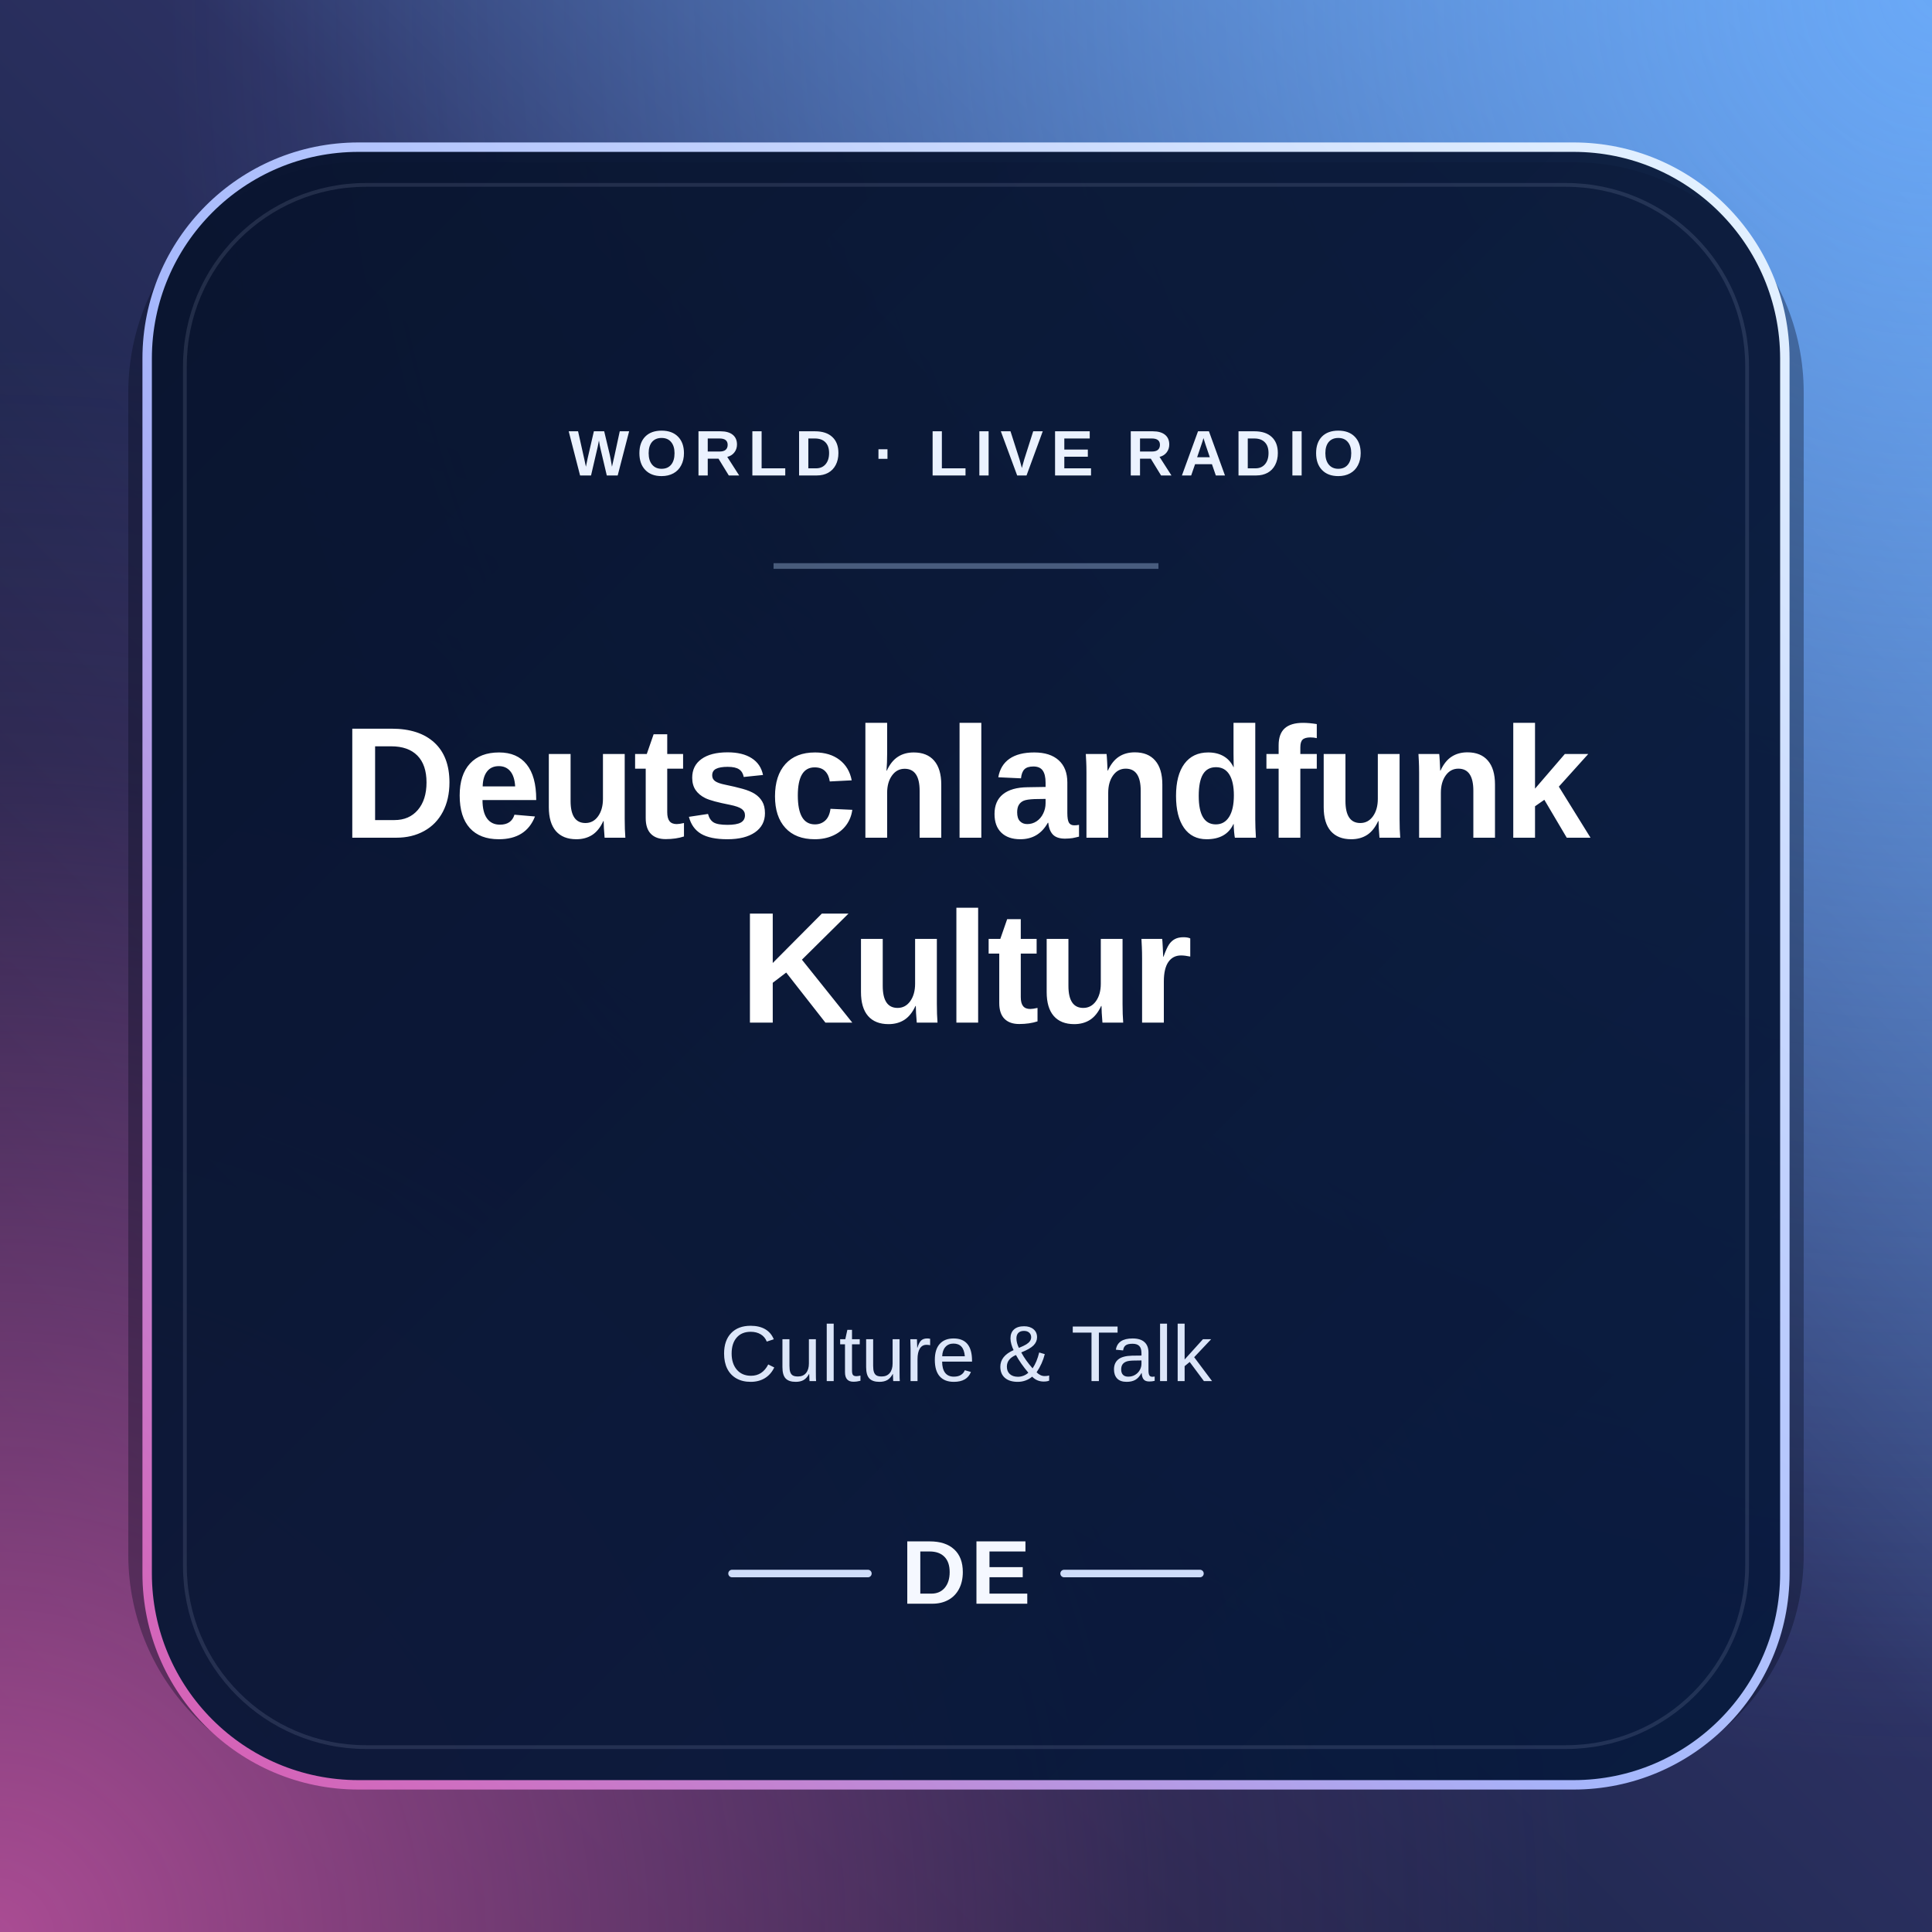
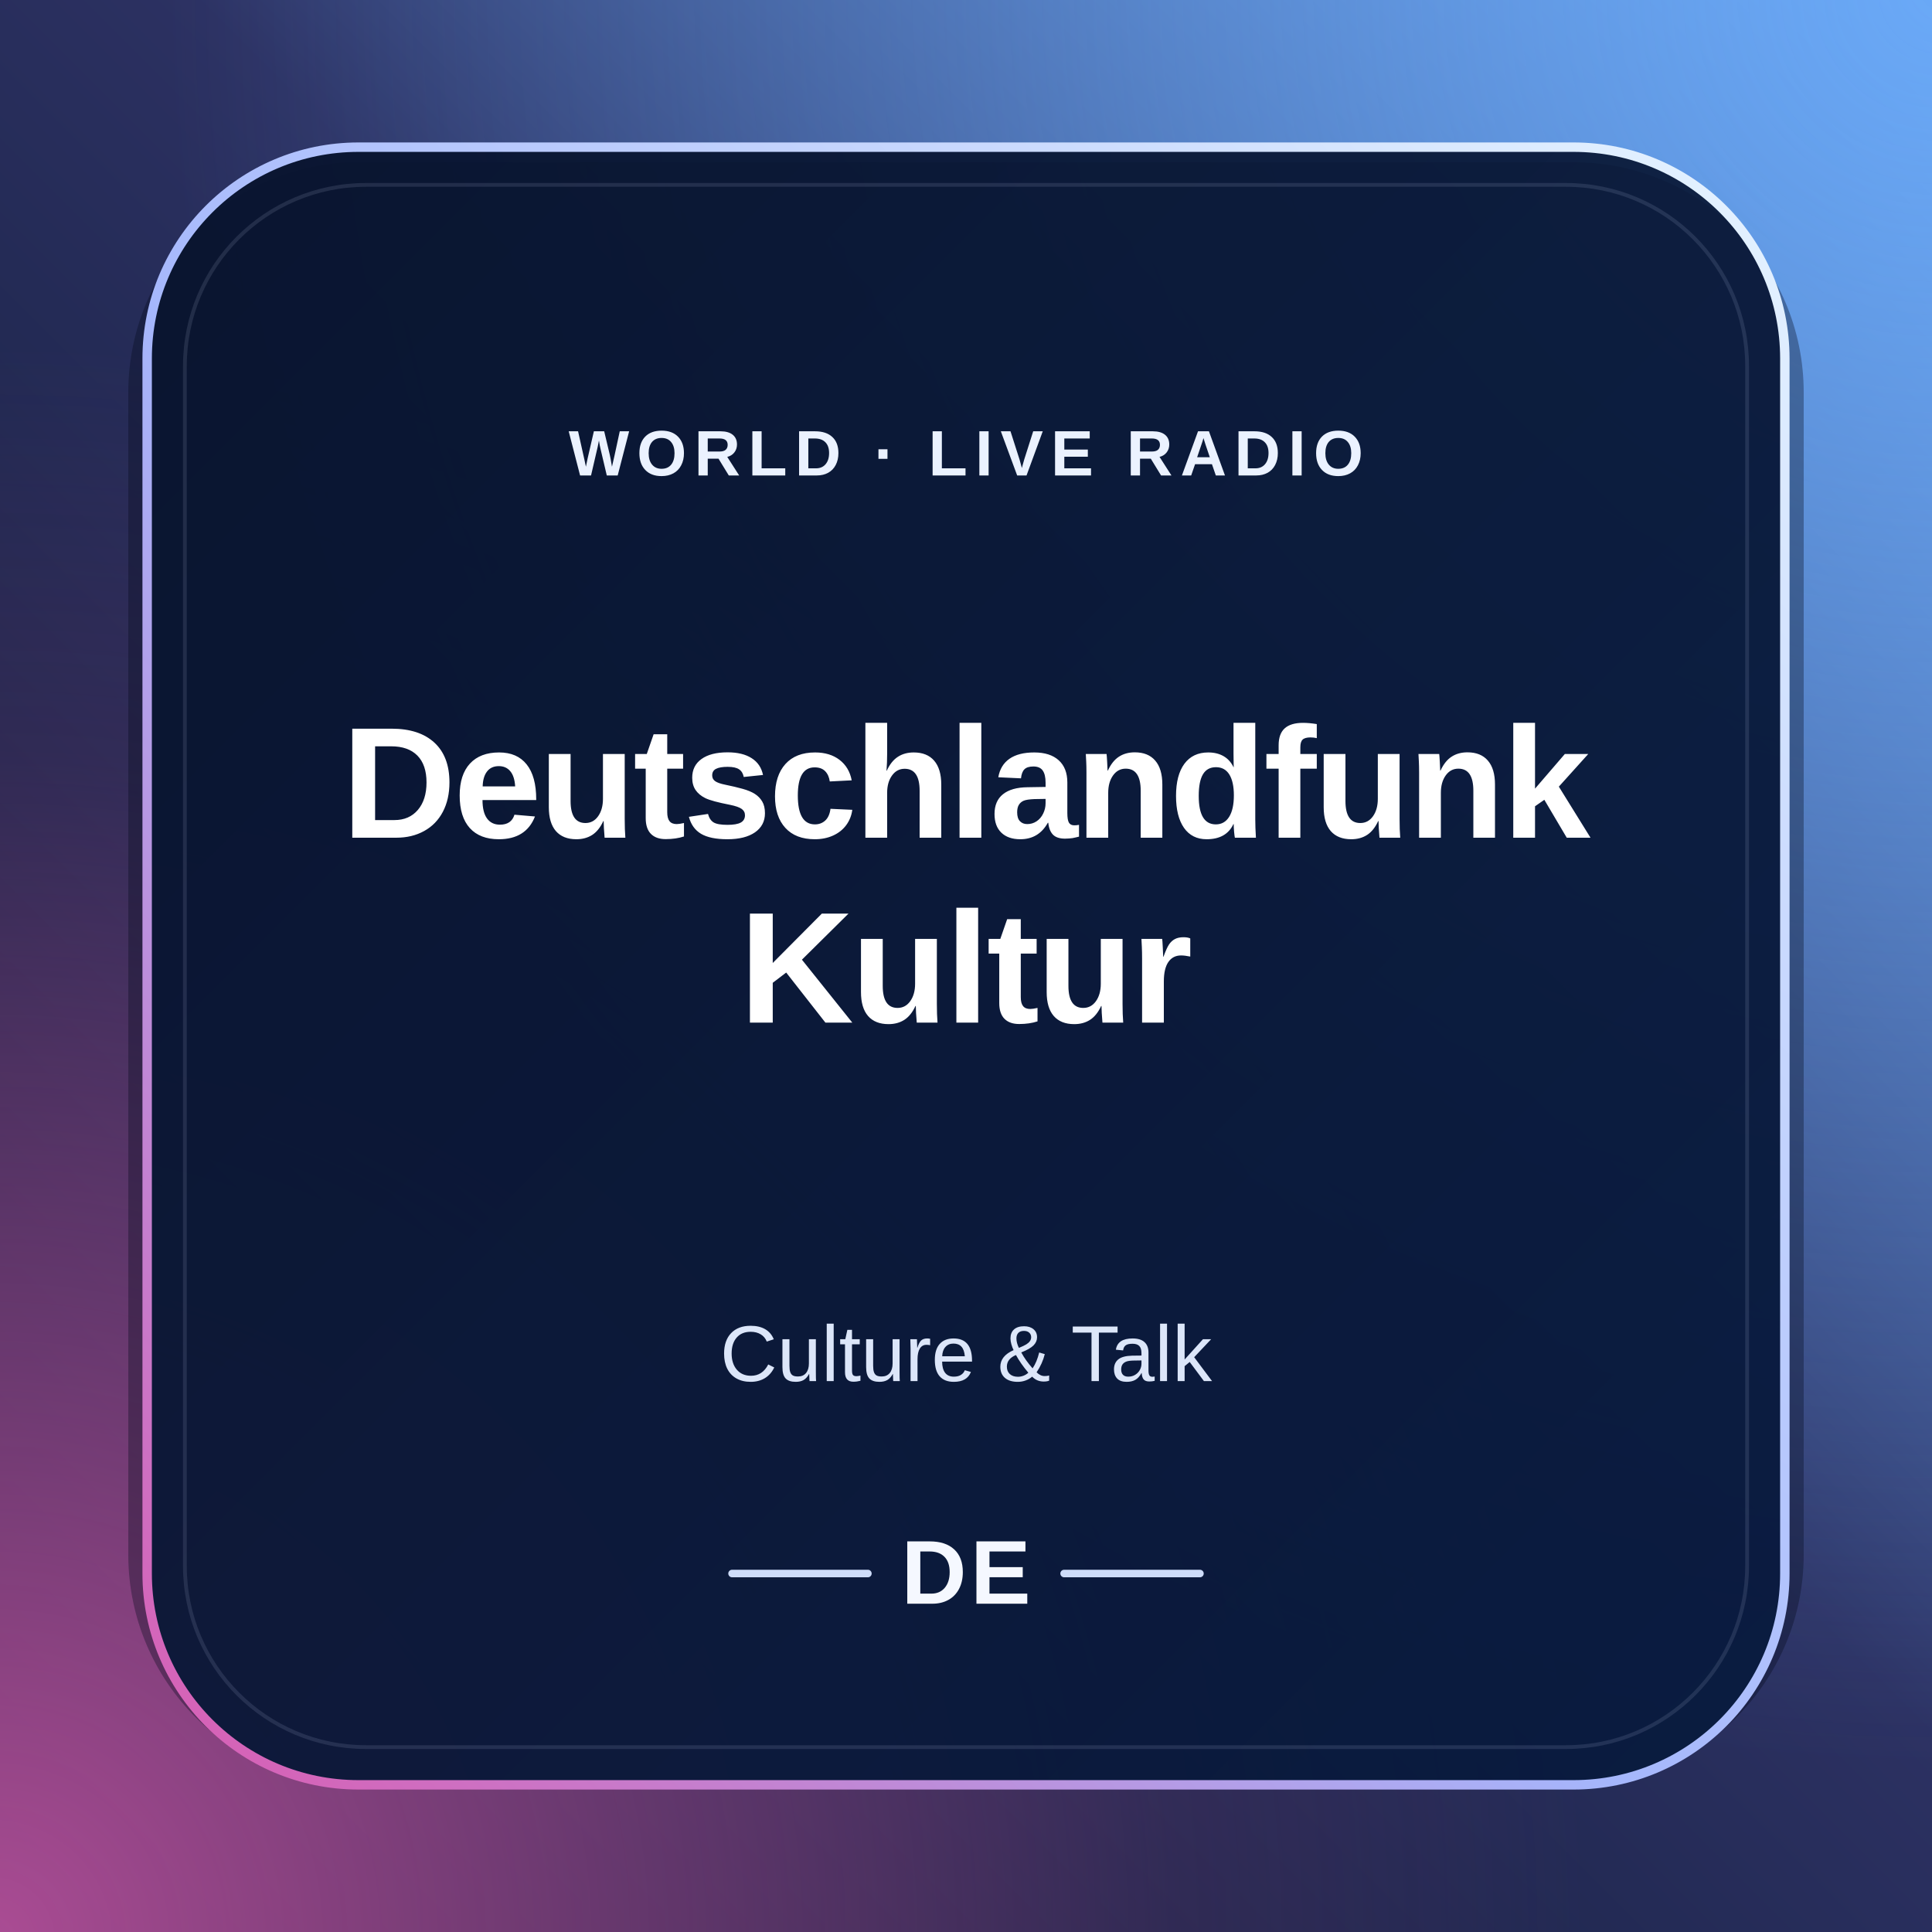
<svg xmlns="http://www.w3.org/2000/svg" width="1254" height="1254" viewBox="0 0 512 512" role="img" aria-label="Deutschlandfunk Kultur radio cover">
  <defs>
    <linearGradient id="background" x1="0" y1="1" x2="1" y2="0">
      <stop offset="0" stop-color="#061429" />
      <stop offset=".55" stop-color="#2c3162" />
      <stop offset="1" stop-color="#6aa9f7" />
    </linearGradient>
    <radialGradient id="leftGlow" cx="0" cy="1" r=".82">
      <stop offset="0" stop-color="#d95cb2" stop-opacity=".78" />
      <stop offset=".74" stop-color="#d95cb2" stop-opacity=".11" />
      <stop offset="1" stop-color="#d95cb2" stop-opacity="0" />
    </radialGradient>
    <radialGradient id="rightGlow" cx="1" cy="0" r=".91">
      <stop offset="0" stop-color="#6aa9f7" stop-opacity=".64" />
      <stop offset="1" stop-color="#6aa9f7" stop-opacity="0" />
    </radialGradient>
    <linearGradient id="rim" x1="0" y1="1" x2="1" y2="0">
      <stop offset="0" stop-color="#d95cb2" />
      <stop offset=".45" stop-color="#a5b7fc" />
      <stop offset="1" stop-color="#e6f4ff" />
    </linearGradient>
    <linearGradient id="pane" x1="0" y1="0" x2="1" y2="1">
      <stop offset="0" stop-color="#09142e" stop-opacity=".94" />
      <stop offset="1" stop-color="#091b40" stop-opacity=".92" />
    </linearGradient>
  </defs>
  <rect width="512" height="512" fill="url(#background)" />
  <rect width="512" height="512" fill="url(#leftGlow)" />
  <rect width="512" height="512" fill="url(#rightGlow)" />
  <rect x="34" y="43" width="444" height="430" rx="61" fill="#040819" opacity=".34" />
  <rect x="39" y="39" width="434" height="434" rx="56" fill="url(#pane)" stroke="url(#rim)" stroke-width="2.5" />
  <rect x="49" y="49" width="414" height="414" rx="48" fill="none" stroke="#d0deff" stroke-opacity=".12" />
  <text x="256" y="126" text-anchor="middle" font-family="Arial,Helvetica,sans-serif" font-size="17" font-weight="700" letter-spacing="2.0" fill="#ebf2ff">WORLD · LIVE RADIO</text>
-   <path d="M205 150H307" fill="none" stroke="#adc9ee" stroke-opacity=".38" stroke-width="1.5" />
  <text x="256" y="222" text-anchor="middle" font-family="Arial,Helvetica,sans-serif" font-size="42" font-weight="750" letter-spacing="-0.7" fill="#ffffff">Deutschlandfunk</text>
  <text x="256" y="271" text-anchor="middle" font-family="Arial,Helvetica,sans-serif" font-size="42" font-weight="750" letter-spacing="-0.7" fill="#ffffff">Kultur</text>
  <text x="256" y="366" text-anchor="middle" font-family="Arial,Helvetica,sans-serif" font-size="21" font-weight="400" fill="#dce6f9">Culture &amp; Talk</text>
  <path d="M194 417H230 M282 417H318" fill="none" stroke="#cedcf9" stroke-width="2" stroke-linecap="round" />
  <text x="256" y="425" text-anchor="middle" font-family="Arial,Helvetica,sans-serif" font-size="24" font-weight="700" letter-spacing="1" fill="#f5f8ff">DE</text>
</svg>
